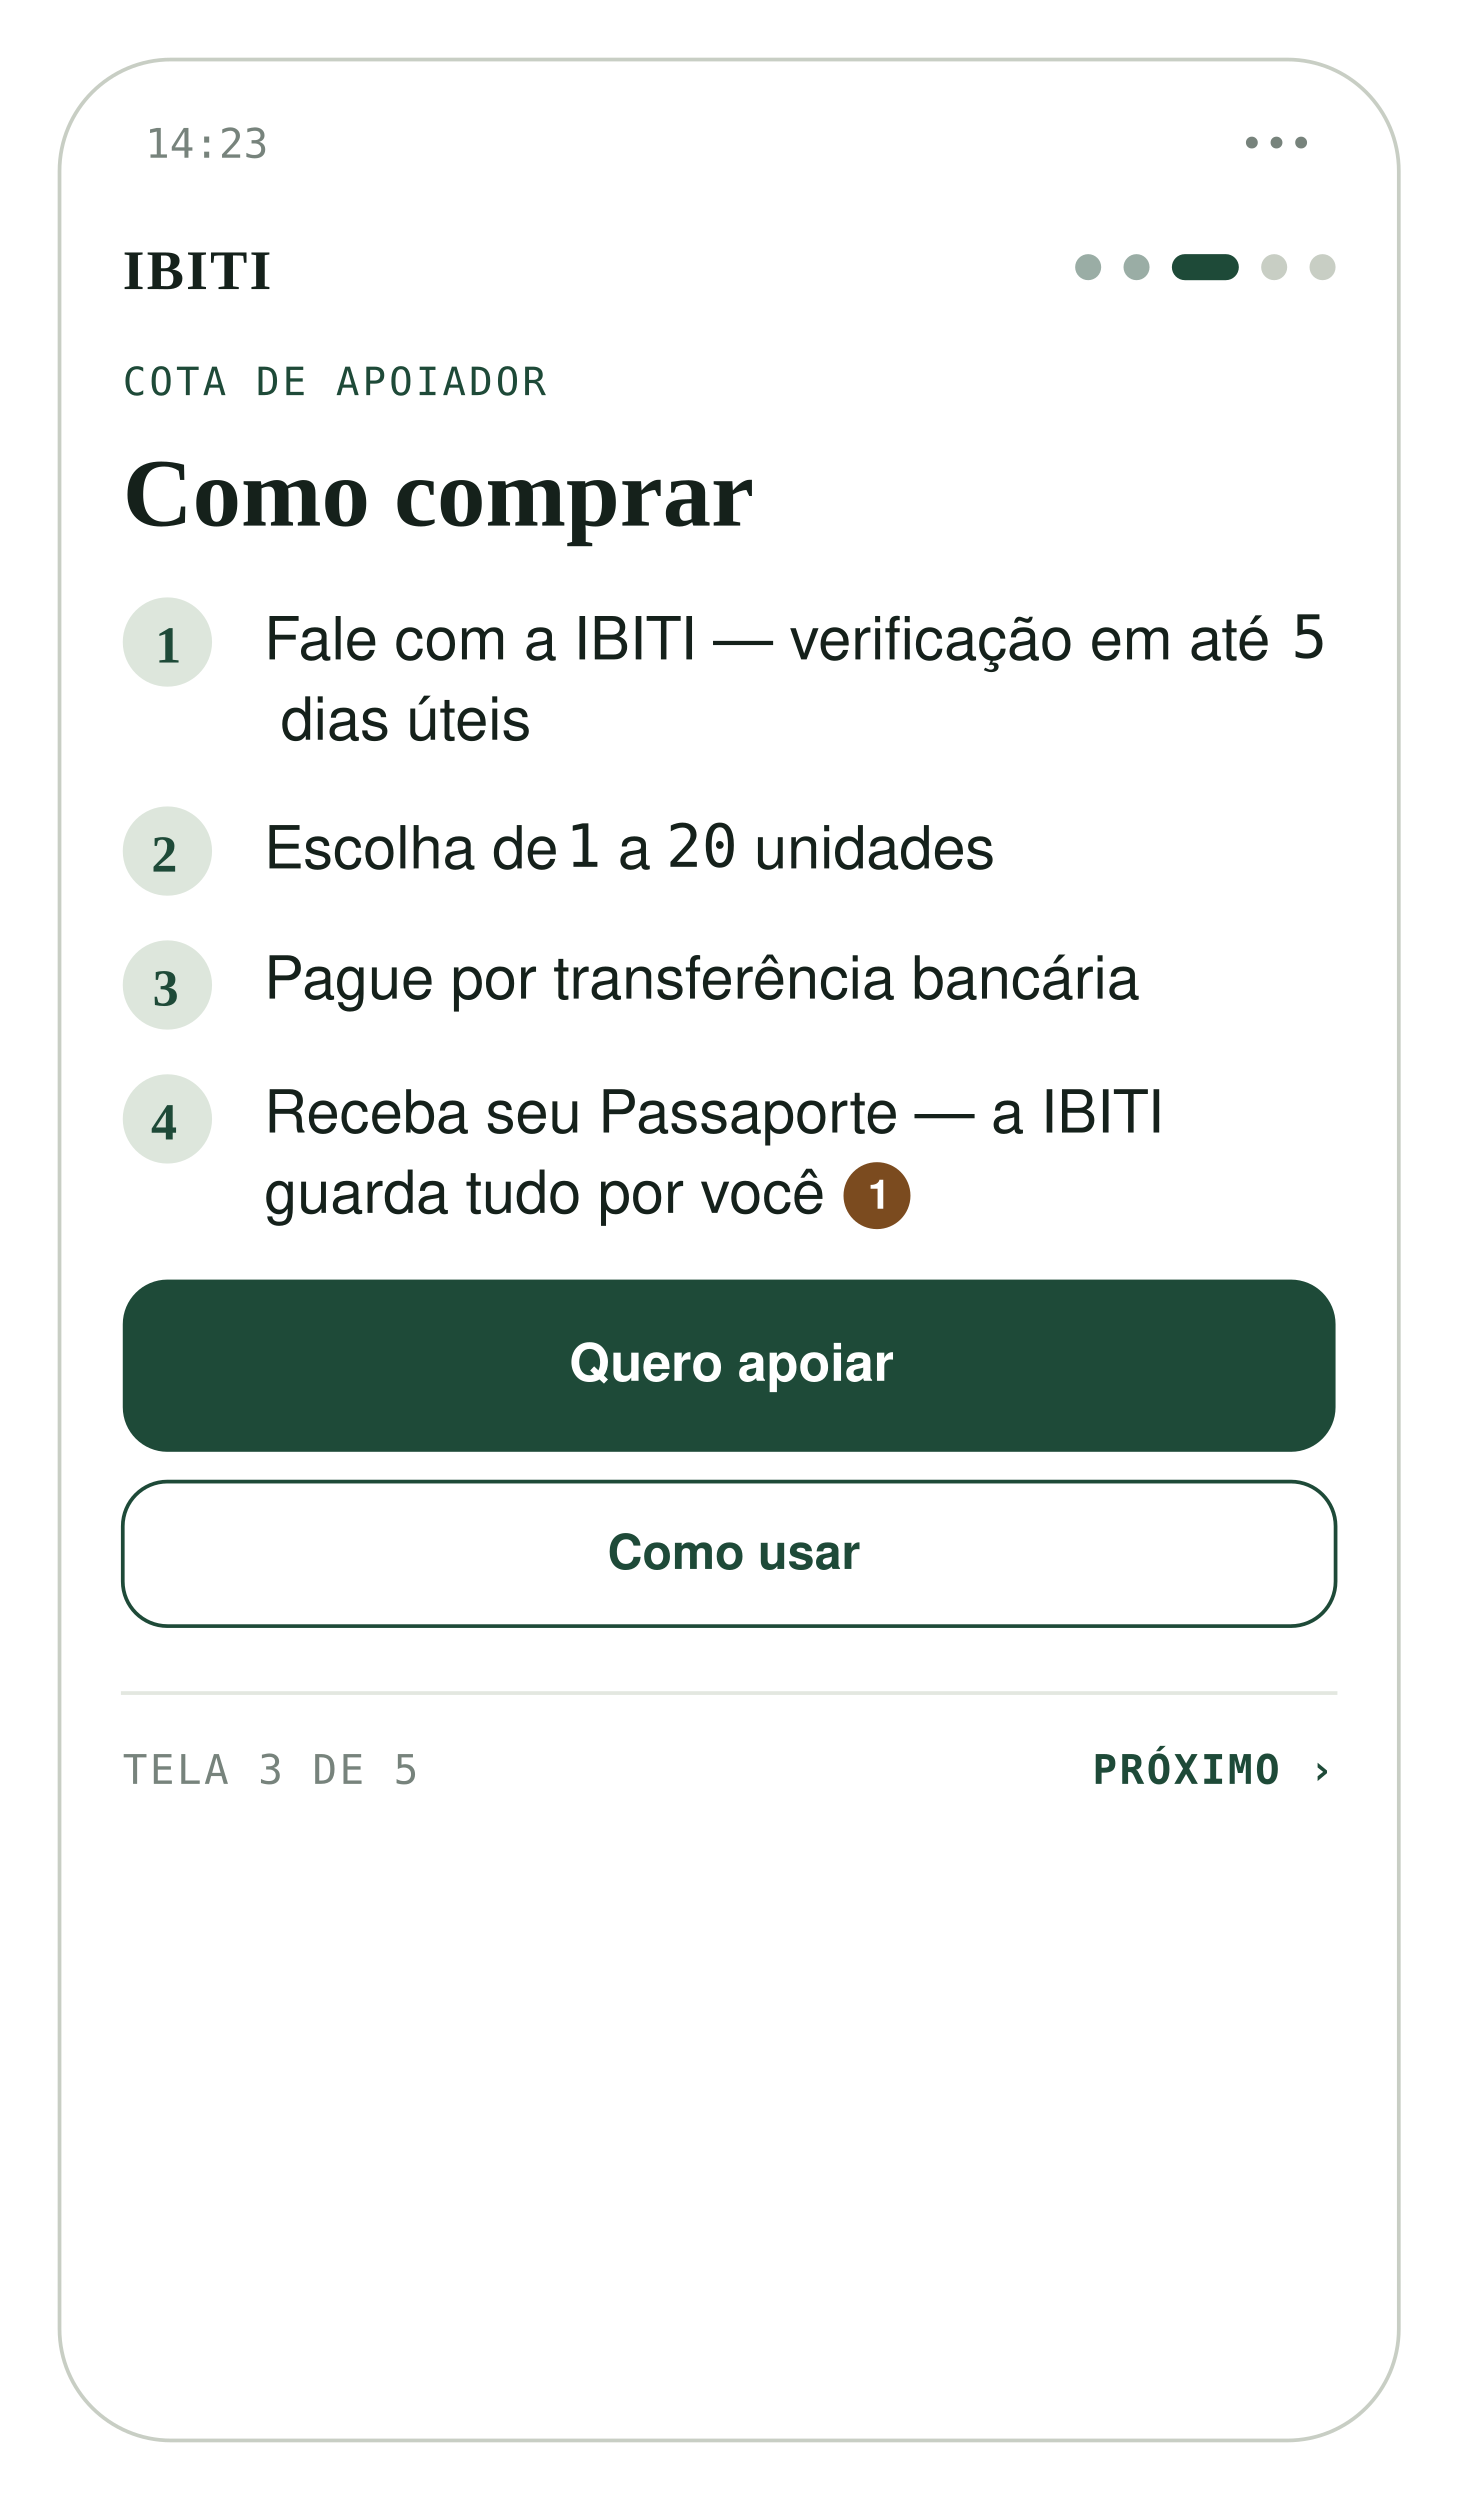
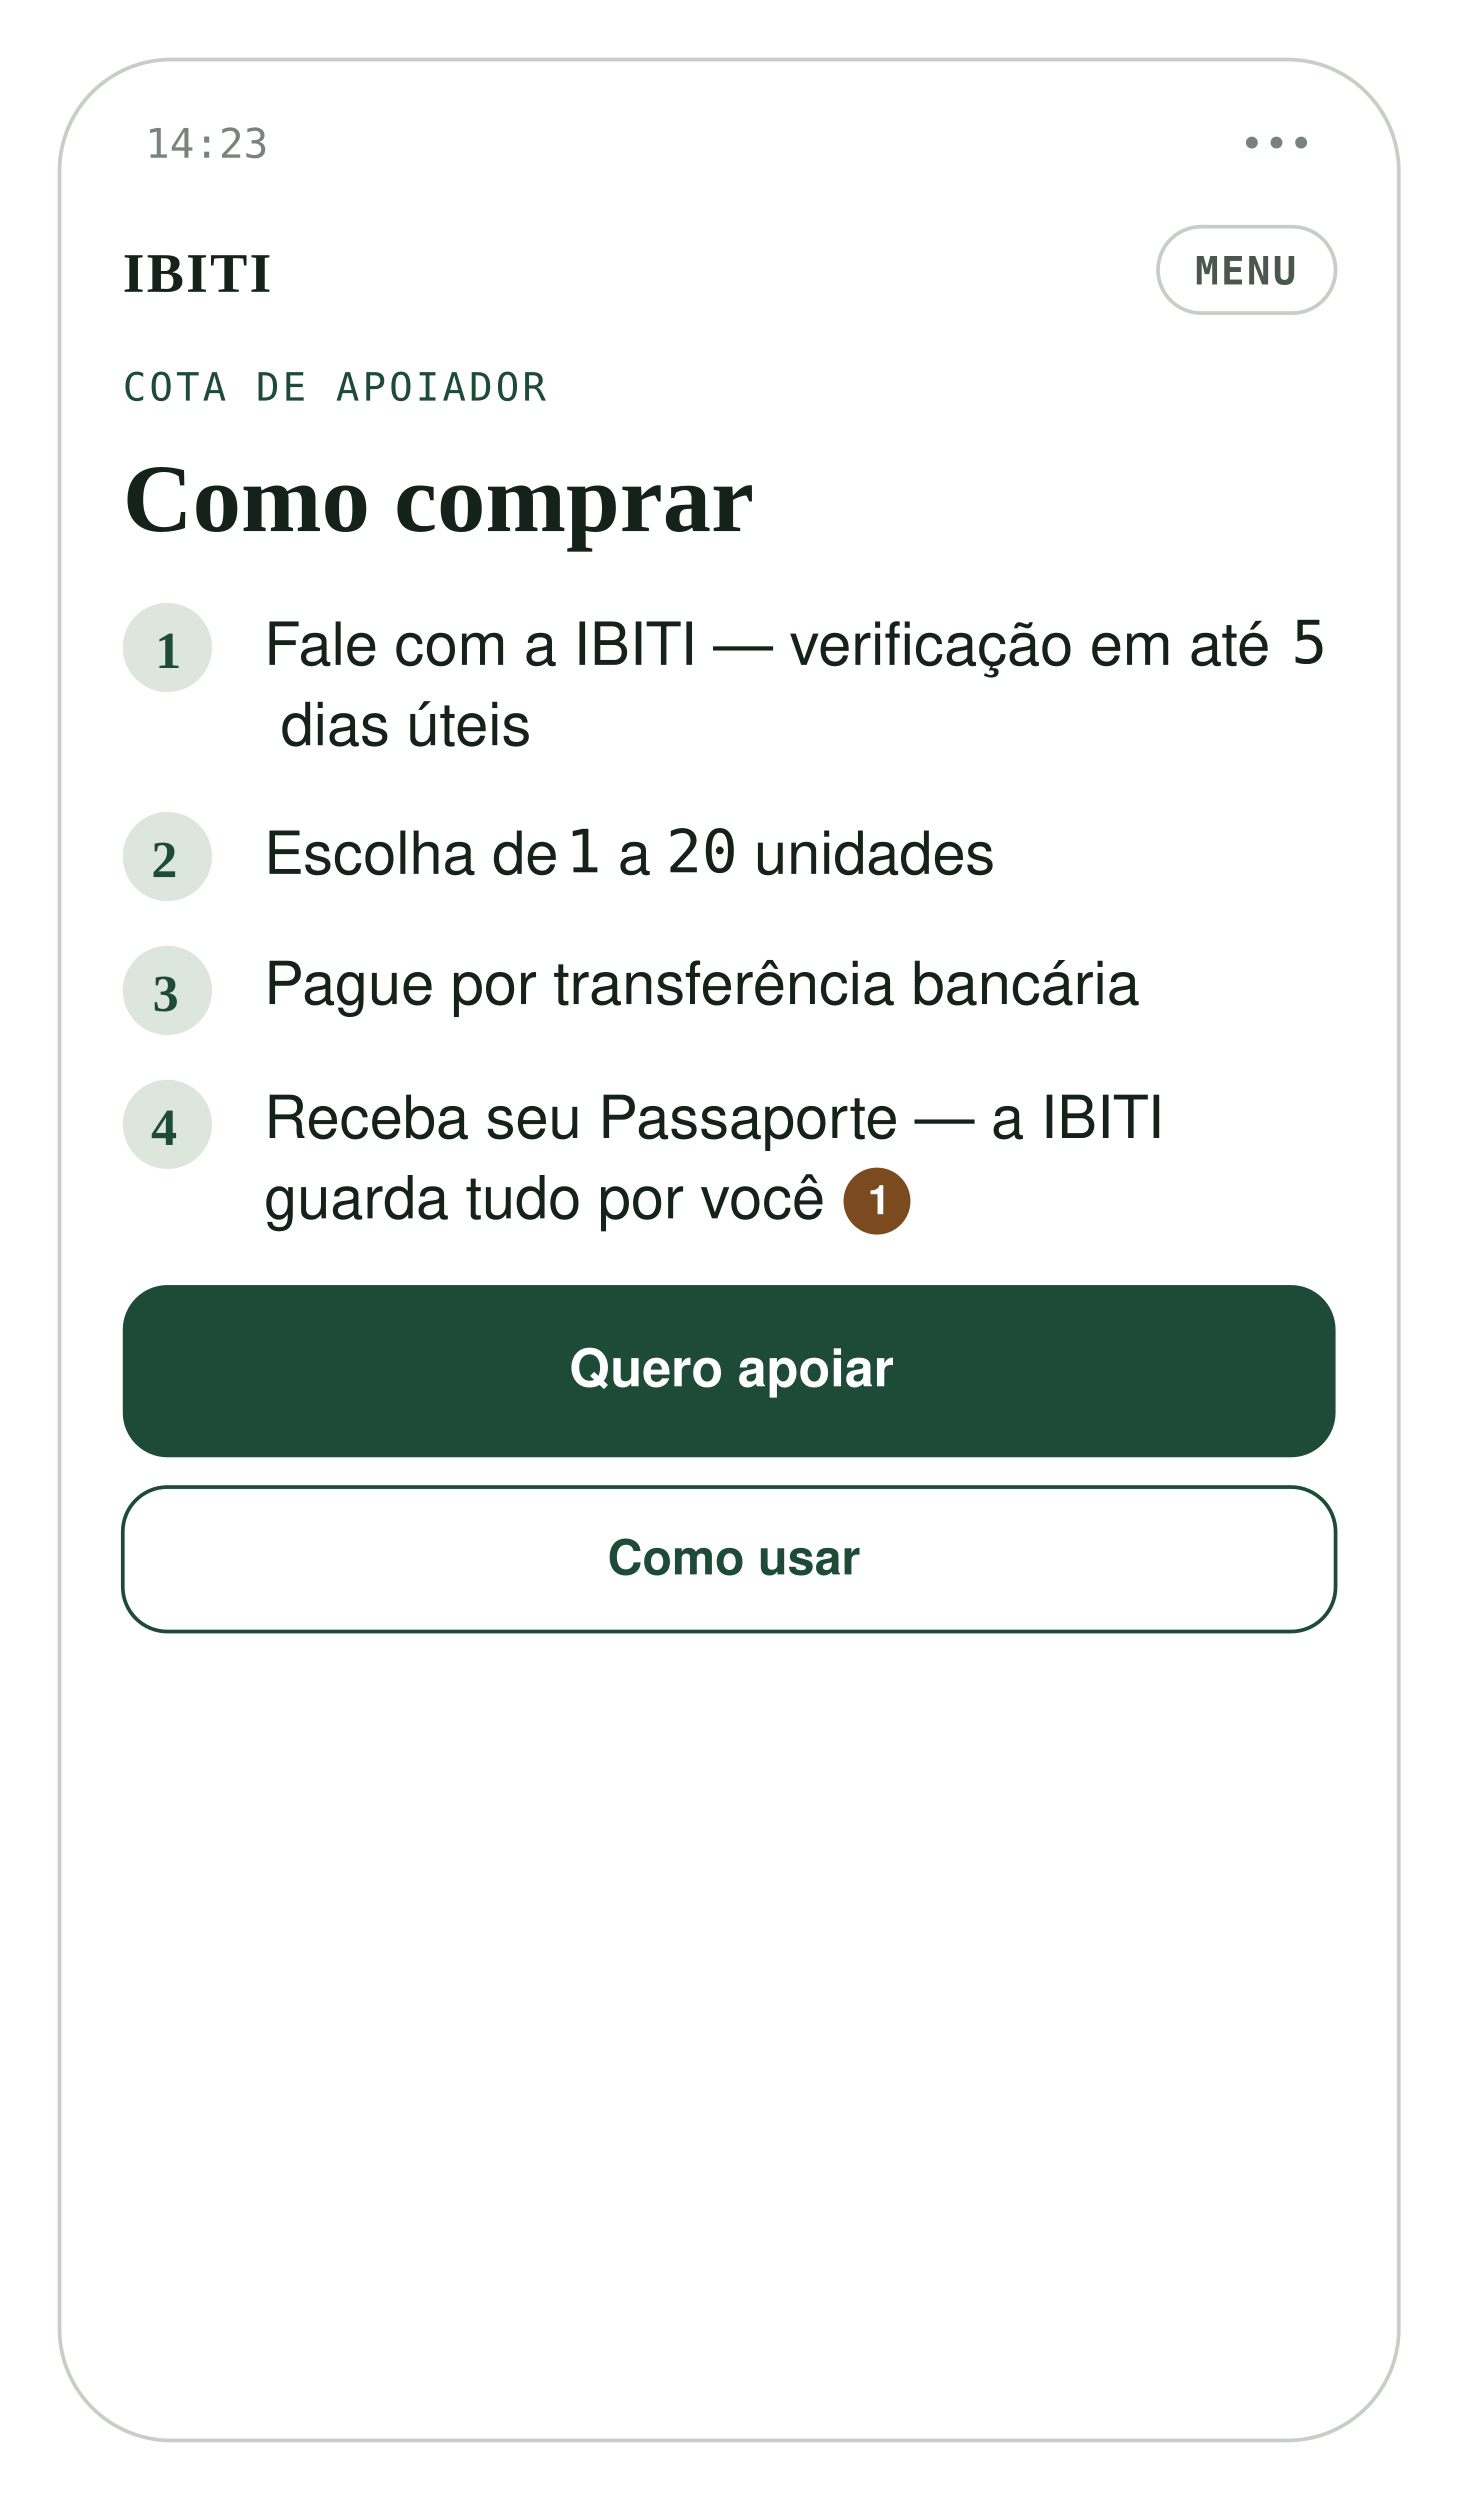
<svg xmlns="http://www.w3.org/2000/svg" data-stacking-context="true" aria-owns="solo-stage1" width="392" height="672" viewBox="54 0 392 672">
  <style />
  <g data-stacking-layer="rootBackgroundAndBorders" />
  <g data-stacking-layer="childStackingContextsWithNegativeStackLevels" />
  <g data-stacking-layer="inFlowNonInlineNonPositionedDescendants" />
  <g data-stacking-layer="nonPositionedFloats" />
  <g data-stacking-layer="inFlowInlineLevelNonPositionedDescendants" />
  <g data-stacking-layer="childStackingContextsWithStackLevelZeroAndPositionedDescendantsWithStackLevelZero" />
  <g data-stacking-layer="childStackingContextsWithPositiveStackLevels" />
  <g data-tag="div" id="solo-stage1" class="solo-stage" data-z-index="auto" data-stacking-context="true" aria-owns="phone1">
-     <g data-tag="div" id="phone1" class="phone" data-z-index="auto" data-stacking-context="true" aria-owns="status1 topbar1 ph-eyebrow1 h11 pontos1 btn1 btn2 phnav1">
+     <g data-tag="div" id="phone1" class="phone" data-z-index="auto" data-stacking-context="true" aria-owns="status1 topbar1 ph-eyebrow1 h11 pontos1 btn1 btn2">
      <g data-stacking-layer="rootBackgroundAndBorders">
        <rect width="360" height="640" x="70" y="16" fill="rgb(255, 255, 255)" stroke="rgb(200, 206, 196)" stroke-width="1px" rx="30" ry="30" />
      </g>
      <g data-tag="div" id="status1" class="status" data-z-index="auto" data-stacking-context="true" aria-owns="span1 span2">
        <g data-tag="span" id="span1" data-z-index="auto" data-stacking-context="true">
          <text color="rgb(119, 131, 124)" dominant-baseline="text-after-edge" font-family="&quot;IBM Plex Mono&quot;, Menlo, Consolas, monospace" font-size="11px" font-size-adjust="none" font-stretch="100%" font-style="normal" font-variant="normal" font-weight="400" direction="ltr" letter-spacing="normal" text-decoration="none" text-anchor="start" text-rendering="auto" unicode-bidi="normal" word-spacing="0px" writing-mode="horizontal-tb" user-select="auto" fill="rgb(119, 131, 124)">
            <tspan xml:space="preserve" x="93" y="45" textLength="33" lengthAdjust="spacingAndGlyphs">14:23</tspan>
          </text>
        </g>
        <g data-tag="span" id="span2" data-z-index="auto" data-stacking-context="true">
          <text color="rgb(119, 131, 124)" dominant-baseline="text-after-edge" font-family="&quot;IBM Plex Mono&quot;, Menlo, Consolas, monospace" font-size="11px" font-size-adjust="none" font-stretch="100%" font-style="normal" font-variant="normal" font-weight="400" direction="ltr" letter-spacing="normal" text-decoration="none" text-anchor="start" text-rendering="auto" unicode-bidi="normal" word-spacing="0px" writing-mode="horizontal-tb" user-select="auto" fill="rgb(119, 131, 124)">
            <tspan xml:space="preserve" x="387.188" y="45" textLength="19.812" lengthAdjust="spacingAndGlyphs">•••</tspan>
          </text>
        </g>
      </g>
-       <g data-tag="div" id="topbar1" class="topbar" data-z-index="auto" data-stacking-context="true" aria-owns="brand1 dots1">
+       <g data-tag="div" id="topbar1" class="topbar" data-z-index="auto" data-stacking-context="true" aria-owns="brand1 menu-chip1">
        <g data-tag="span" id="brand1" class="brand" data-z-index="auto" data-stacking-context="true">
          <text color="rgb(21, 33, 27)" dominant-baseline="text-after-edge" font-family="Fraunces, &quot;Iowan Old Style&quot;, Georgia, &quot;Times New Roman&quot;, serif" font-size="15px" font-size-adjust="none" font-stretch="100%" font-style="normal" font-variant="normal" font-weight="600" direction="ltr" letter-spacing="0.6px" text-decoration="none" text-anchor="start" text-rendering="auto" unicode-bidi="normal" word-spacing="0px" writing-mode="horizontal-tb" user-select="auto" fill="rgb(21, 33, 27)">
-             <tspan xml:space="preserve" x="87" y="80.938" textLength="42.422" lengthAdjust="spacingAndGlyphs">IBITI</tspan>
+             <tspan xml:space="preserve" x="87" y="81.672" textLength="42.422" lengthAdjust="spacingAndGlyphs">IBITI</tspan>
          </text>
        </g>
-         <g data-tag="span" id="dots1" class="dots" data-z-index="auto" data-stacking-context="true" aria-owns="done1 done2 on1 i1 i2">
-           <g data-tag="i" id="done1" class="done" data-z-index="auto" data-stacking-context="true" opacity="0.45">
-             <g data-stacking-layer="rootBackgroundAndBorders">
-               <rect width="7" height="7" x="343" y="68.312" fill="rgb(30, 74, 56)" rx="3.5" ry="3.5" />
-             </g>
+         <g data-tag="span" id="menu-chip1" class="menu-chip" data-z-index="auto" data-stacking-context="true">
+           <g data-stacking-layer="rootBackgroundAndBorders">
+             <rect width="47.734" height="23.219" x="365.266" y="60.938" fill="rgba(0, 0, 0, 0)" stroke="rgb(200, 206, 196)" stroke-width="1px" rx="11.609" ry="11.609" />
          </g>
-           <g data-tag="i" id="done2" class="done" data-z-index="auto" data-stacking-context="true" opacity="0.45">
-             <g data-stacking-layer="rootBackgroundAndBorders">
-               <rect width="7" height="7" x="356" y="68.312" fill="rgb(30, 74, 56)" rx="3.5" ry="3.5" />
-             </g>
-           </g>
-           <g data-tag="i" id="on1" class="on" data-z-index="auto" data-stacking-context="true">
-             <g data-stacking-layer="rootBackgroundAndBorders">
-               <rect width="18" height="7" x="369" y="68.312" fill="rgb(30, 74, 56)" rx="3.5" ry="3.5" />
-             </g>
-           </g>
-           <g data-tag="i" id="i1" data-z-index="auto" data-stacking-context="true">
-             <g data-stacking-layer="rootBackgroundAndBorders">
-               <rect width="7" height="7" x="393" y="68.312" fill="rgb(200, 206, 196)" rx="3.5" ry="3.5" />
-             </g>
-           </g>
-           <g data-tag="i" id="i2" data-z-index="auto" data-stacking-context="true">
-             <g data-stacking-layer="rootBackgroundAndBorders">
-               <rect width="7" height="7" x="406" y="68.312" fill="rgb(200, 206, 196)" rx="3.5" ry="3.5" />
-             </g>
-           </g>
+           <text color="rgb(74, 87, 79)" dominant-baseline="text-after-edge" font-family="&quot;IBM Plex Mono&quot;, Menlo, Consolas, monospace" font-size="10.5px" font-size-adjust="none" font-stretch="100%" font-style="normal" font-variant="normal" font-weight="700" direction="ltr" letter-spacing="0.63px" text-decoration="none" text-anchor="start" text-rendering="auto" unicode-bidi="normal" word-spacing="0px" writing-mode="horizontal-tb" user-select="auto" fill="rgb(74, 87, 79)">
+             <tspan xml:space="preserve" x="375.266" y="78.938" textLength="27.734" lengthAdjust="spacingAndGlyphs">MENU</tspan>
+           </text>
        </g>
      </g>
      <g data-tag="div" id="ph-eyebrow1" class="ph-eyebrow" data-z-index="auto" data-stacking-context="true">
        <text color="rgb(30, 74, 56)" dominant-baseline="text-after-edge" font-family="&quot;IBM Plex Mono&quot;, Menlo, Consolas, monospace" font-size="10.5px" font-size-adjust="none" font-stretch="100%" font-style="normal" font-variant="normal" font-weight="400" direction="ltr" letter-spacing="0.84px" text-decoration="none" text-anchor="start" text-rendering="auto" unicode-bidi="isolate" word-spacing="0px" writing-mode="horizontal-tb" user-select="auto" fill="rgb(30, 74, 56)">
-           <tspan xml:space="preserve" x="87" y="108.688" textLength="114.25" lengthAdjust="spacingAndGlyphs">COTA DE APOIADOR</tspan>
+           <tspan xml:space="preserve" x="87" y="110.156" textLength="114.25" lengthAdjust="spacingAndGlyphs">COTA DE APOIADOR</tspan>
        </text>
      </g>
      <g data-tag="div" id="h11" class="h1" data-z-index="auto" data-stacking-context="true">
        <text color="rgb(21, 33, 27)" dominant-baseline="text-after-edge" font-family="Fraunces, &quot;Iowan Old Style&quot;, Georgia, &quot;Times New Roman&quot;, serif" font-size="26px" font-size-adjust="none" font-stretch="100%" font-style="normal" font-variant="normal" font-weight="600" direction="ltr" letter-spacing="normal" text-decoration="none" text-anchor="start" text-rendering="auto" unicode-bidi="isolate" word-spacing="0px" writing-mode="horizontal-tb" user-select="auto" fill="rgb(21, 33, 27)">
-           <tspan xml:space="preserve" x="87" y="146.906" textLength="187.406" lengthAdjust="spacingAndGlyphs">Como comprar</tspan>
+           <tspan xml:space="preserve" x="87" y="148.375" textLength="187.406" lengthAdjust="spacingAndGlyphs">Como comprar</tspan>
        </text>
      </g>
      <g data-tag="ul" id="pontos1" class="pontos num" data-z-index="auto" data-stacking-context="true" role="list" aria-owns="li1 li2 li3 li4">
-         <g data-tag="li" id="li1" data-z-index="auto" data-stacking-context="true" role="listitem" aria-owns="i3 span3">
-           <g data-tag="i" id="i3" data-z-index="auto" data-stacking-context="true">
+         <g data-tag="li" id="li1" data-z-index="auto" data-stacking-context="true" role="listitem" aria-owns="i1 span3">
+           <g data-tag="i" id="i1" data-z-index="auto" data-stacking-context="true">
            <g data-stacking-layer="rootBackgroundAndBorders">
-               <rect width="24" height="24" x="87" y="160.578" fill="rgb(221, 230, 220)" rx="12" ry="12" />
+               <rect width="24" height="24" x="87" y="162.047" fill="rgb(221, 230, 220)" rx="12" ry="12" />
            </g>
            <text color="rgb(30, 74, 56)" dominant-baseline="text-after-edge" font-family="Fraunces, &quot;Iowan Old Style&quot;, Georgia, &quot;Times New Roman&quot;, serif" font-size="14px" font-size-adjust="none" font-stretch="100%" font-style="normal" font-variant="normal" font-weight="600" direction="ltr" letter-spacing="normal" text-decoration="none" text-anchor="start" text-rendering="auto" unicode-bidi="normal" word-spacing="0px" writing-mode="horizontal-tb" user-select="auto" fill="rgb(30, 74, 56)">
-               <tspan xml:space="preserve" x="95.719" y="181.125" textLength="6.562" lengthAdjust="spacingAndGlyphs">1</tspan>
+               <tspan xml:space="preserve" x="95.719" y="182.594" textLength="6.562" lengthAdjust="spacingAndGlyphs">1</tspan>
            </text>
          </g>
          <g data-tag="span" id="span3" data-z-index="auto" data-stacking-context="true" aria-owns="b1">
            <text color="rgb(21, 33, 27)" dominant-baseline="text-after-edge" font-family="&quot;Atkinson Hyperlegible&quot;, &quot;Helvetica Neue&quot;, Helvetica, Arial, sans-serif" font-size="16px" font-size-adjust="none" font-stretch="100%" font-style="normal" font-variant="normal" font-weight="400" direction="ltr" letter-spacing="normal" text-decoration="none" text-anchor="start" text-rendering="auto" unicode-bidi="normal" word-spacing="0px" writing-mode="horizontal-tb" user-select="auto" fill="rgb(21, 33, 27)">
-               <tspan xml:space="preserve" x="125" y="181.578" textLength="276.125" lengthAdjust="spacingAndGlyphs">Fale com a IBITI — verificação em até </tspan>
+               <tspan xml:space="preserve" x="125" y="183.047" textLength="276.125" lengthAdjust="spacingAndGlyphs">Fale com a IBITI — verificação em até </tspan>
            </text>
            <g data-tag="b" id="b1" data-z-index="auto" data-stacking-context="true">
              <text color="rgb(21, 33, 27)" dominant-baseline="text-after-edge" font-family="&quot;IBM Plex Mono&quot;, Menlo, Consolas, monospace" font-size="16px" font-size-adjust="none" font-stretch="100%" font-style="normal" font-variant="normal" font-weight="500" direction="ltr" letter-spacing="normal" text-decoration="none" text-anchor="start" text-rendering="auto" unicode-bidi="normal" word-spacing="0px" writing-mode="horizontal-tb" user-select="auto" fill="rgb(21, 33, 27)">
-                 <tspan xml:space="preserve" x="401.125" y="180.578" textLength="9.609" lengthAdjust="spacingAndGlyphs">5</tspan>
+                 <tspan xml:space="preserve" x="401.125" y="182.047" textLength="9.609" lengthAdjust="spacingAndGlyphs">5</tspan>
              </text>
            </g>
            <text color="rgb(21, 33, 27)" dominant-baseline="text-after-edge" font-family="&quot;Atkinson Hyperlegible&quot;, &quot;Helvetica Neue&quot;, Helvetica, Arial, sans-serif" font-size="16px" font-size-adjust="none" font-stretch="100%" font-style="normal" font-variant="normal" font-weight="400" direction="ltr" letter-spacing="normal" text-decoration="none" text-anchor="start" text-rendering="auto" unicode-bidi="normal" word-spacing="0px" writing-mode="horizontal-tb" user-select="auto" fill="rgb(21, 33, 27)">
-               <tspan xml:space="preserve" x="125" y="203.172" textLength="68.281" lengthAdjust="spacingAndGlyphs"> dias úteis</tspan>
+               <tspan xml:space="preserve" x="125" y="204.641" textLength="68.281" lengthAdjust="spacingAndGlyphs"> dias úteis</tspan>
            </text>
          </g>
        </g>
-         <g data-tag="li" id="li2" data-z-index="auto" data-stacking-context="true" role="listitem" aria-owns="i4 span4">
-           <g data-tag="i" id="i4" data-z-index="auto" data-stacking-context="true">
+         <g data-tag="li" id="li2" data-z-index="auto" data-stacking-context="true" role="listitem" aria-owns="i2 span4">
+           <g data-tag="i" id="i2" data-z-index="auto" data-stacking-context="true">
            <g data-stacking-layer="rootBackgroundAndBorders">
-               <rect width="24" height="24" x="87" y="216.766" fill="rgb(221, 230, 220)" rx="12" ry="12" />
+               <rect width="24" height="24" x="87" y="218.234" fill="rgb(221, 230, 220)" rx="12" ry="12" />
            </g>
            <text color="rgb(30, 74, 56)" dominant-baseline="text-after-edge" font-family="Fraunces, &quot;Iowan Old Style&quot;, Georgia, &quot;Times New Roman&quot;, serif" font-size="14px" font-size-adjust="none" font-stretch="100%" font-style="normal" font-variant="normal" font-weight="600" direction="ltr" letter-spacing="normal" text-decoration="none" text-anchor="start" text-rendering="auto" unicode-bidi="normal" word-spacing="0px" writing-mode="horizontal-tb" user-select="auto" fill="rgb(30, 74, 56)">
-               <tspan xml:space="preserve" x="94.672" y="237.312" textLength="8.656" lengthAdjust="spacingAndGlyphs">2</tspan>
+               <tspan xml:space="preserve" x="94.672" y="238.781" textLength="8.656" lengthAdjust="spacingAndGlyphs">2</tspan>
            </text>
          </g>
          <g data-tag="span" id="span4" data-z-index="auto" data-stacking-context="true" aria-owns="b2 b3">
            <text color="rgb(21, 33, 27)" dominant-baseline="text-after-edge" font-family="&quot;Atkinson Hyperlegible&quot;, &quot;Helvetica Neue&quot;, Helvetica, Arial, sans-serif" font-size="16px" font-size-adjust="none" font-stretch="100%" font-style="normal" font-variant="normal" font-weight="400" direction="ltr" letter-spacing="normal" text-decoration="none" text-anchor="start" text-rendering="auto" unicode-bidi="normal" word-spacing="0px" writing-mode="horizontal-tb" user-select="auto" fill="rgb(21, 33, 27)">
-               <tspan xml:space="preserve" x="125" y="237.766" textLength="81.031" lengthAdjust="spacingAndGlyphs">Escolha de </tspan>
+               <tspan xml:space="preserve" x="125" y="239.234" textLength="81.031" lengthAdjust="spacingAndGlyphs">Escolha de </tspan>
            </text>
            <g data-tag="b" id="b2" data-z-index="auto" data-stacking-context="true">
              <text color="rgb(21, 33, 27)" dominant-baseline="text-after-edge" font-family="&quot;IBM Plex Mono&quot;, Menlo, Consolas, monospace" font-size="16px" font-size-adjust="none" font-stretch="100%" font-style="normal" font-variant="normal" font-weight="500" direction="ltr" letter-spacing="normal" text-decoration="none" text-anchor="start" text-rendering="auto" unicode-bidi="normal" word-spacing="0px" writing-mode="horizontal-tb" user-select="auto" fill="rgb(21, 33, 27)">
-                 <tspan xml:space="preserve" x="206.031" y="236.766" textLength="9.609" lengthAdjust="spacingAndGlyphs">1</tspan>
+                 <tspan xml:space="preserve" x="206.031" y="238.234" textLength="9.609" lengthAdjust="spacingAndGlyphs">1</tspan>
              </text>
            </g>
            <text color="rgb(21, 33, 27)" dominant-baseline="text-after-edge" font-family="&quot;Atkinson Hyperlegible&quot;, &quot;Helvetica Neue&quot;, Helvetica, Arial, sans-serif" font-size="16px" font-size-adjust="none" font-stretch="100%" font-style="normal" font-variant="normal" font-weight="400" direction="ltr" letter-spacing="normal" text-decoration="none" text-anchor="start" text-rendering="auto" unicode-bidi="normal" word-spacing="0px" writing-mode="horizontal-tb" user-select="auto" fill="rgb(21, 33, 27)">
-               <tspan xml:space="preserve" x="215.641" y="237.766" textLength="17.391" lengthAdjust="spacingAndGlyphs"> a </tspan>
+               <tspan xml:space="preserve" x="215.641" y="239.234" textLength="17.391" lengthAdjust="spacingAndGlyphs"> a </tspan>
            </text>
            <g data-tag="b" id="b3" data-z-index="auto" data-stacking-context="true">
              <text color="rgb(21, 33, 27)" dominant-baseline="text-after-edge" font-family="&quot;IBM Plex Mono&quot;, Menlo, Consolas, monospace" font-size="16px" font-size-adjust="none" font-stretch="100%" font-style="normal" font-variant="normal" font-weight="500" direction="ltr" letter-spacing="normal" text-decoration="none" text-anchor="start" text-rendering="auto" unicode-bidi="normal" word-spacing="0px" writing-mode="horizontal-tb" user-select="auto" fill="rgb(21, 33, 27)">
-                 <tspan xml:space="preserve" x="233.031" y="236.766" textLength="19.203" lengthAdjust="spacingAndGlyphs">20</tspan>
+                 <tspan xml:space="preserve" x="233.031" y="238.234" textLength="19.203" lengthAdjust="spacingAndGlyphs">20</tspan>
              </text>
            </g>
            <text color="rgb(21, 33, 27)" dominant-baseline="text-after-edge" font-family="&quot;Atkinson Hyperlegible&quot;, &quot;Helvetica Neue&quot;, Helvetica, Arial, sans-serif" font-size="16px" font-size-adjust="none" font-stretch="100%" font-style="normal" font-variant="normal" font-weight="400" direction="ltr" letter-spacing="normal" text-decoration="none" text-anchor="start" text-rendering="auto" unicode-bidi="normal" word-spacing="0px" writing-mode="horizontal-tb" user-select="auto" fill="rgb(21, 33, 27)">
-               <tspan xml:space="preserve" x="252.234" y="237.766" textLength="68.875" lengthAdjust="spacingAndGlyphs"> unidades</tspan>
+               <tspan xml:space="preserve" x="252.234" y="239.234" textLength="68.875" lengthAdjust="spacingAndGlyphs"> unidades</tspan>
            </text>
          </g>
        </g>
-         <g data-tag="li" id="li3" data-z-index="auto" data-stacking-context="true" role="listitem" aria-owns="i5 span5">
-           <g data-tag="i" id="i5" data-z-index="auto" data-stacking-context="true">
+         <g data-tag="li" id="li3" data-z-index="auto" data-stacking-context="true" role="listitem" aria-owns="i3 span5">
+           <g data-tag="i" id="i3" data-z-index="auto" data-stacking-context="true">
            <g data-stacking-layer="rootBackgroundAndBorders">
-               <rect width="24" height="24" x="87" y="252.766" fill="rgb(221, 230, 220)" rx="12" ry="12" />
+               <rect width="24" height="24" x="87" y="254.234" fill="rgb(221, 230, 220)" rx="12" ry="12" />
            </g>
            <text color="rgb(30, 74, 56)" dominant-baseline="text-after-edge" font-family="Fraunces, &quot;Iowan Old Style&quot;, Georgia, &quot;Times New Roman&quot;, serif" font-size="14px" font-size-adjust="none" font-stretch="100%" font-style="normal" font-variant="normal" font-weight="600" direction="ltr" letter-spacing="normal" text-decoration="none" text-anchor="start" text-rendering="auto" unicode-bidi="normal" word-spacing="0px" writing-mode="horizontal-tb" user-select="auto" fill="rgb(30, 74, 56)">
-               <tspan xml:space="preserve" x="95.031" y="273.312" textLength="7.922" lengthAdjust="spacingAndGlyphs">3</tspan>
+               <tspan xml:space="preserve" x="95.031" y="274.781" textLength="7.922" lengthAdjust="spacingAndGlyphs">3</tspan>
            </text>
          </g>
          <g data-tag="span" id="span5" data-z-index="auto" data-stacking-context="true">
            <text color="rgb(21, 33, 27)" dominant-baseline="text-after-edge" font-family="&quot;Atkinson Hyperlegible&quot;, &quot;Helvetica Neue&quot;, Helvetica, Arial, sans-serif" font-size="16px" font-size-adjust="none" font-stretch="100%" font-style="normal" font-variant="normal" font-weight="400" direction="ltr" letter-spacing="normal" text-decoration="none" text-anchor="start" text-rendering="auto" unicode-bidi="normal" word-spacing="0px" writing-mode="horizontal-tb" user-select="auto" fill="rgb(21, 33, 27)">
-               <tspan xml:space="preserve" x="125" y="272.766" textLength="233.094" lengthAdjust="spacingAndGlyphs">Pague por transferência bancária</tspan>
+               <tspan xml:space="preserve" x="125" y="274.234" textLength="233.094" lengthAdjust="spacingAndGlyphs">Pague por transferência bancária</tspan>
            </text>
          </g>
        </g>
-         <g data-tag="li" id="li4" data-z-index="auto" data-stacking-context="true" role="listitem" aria-owns="i6 span6">
-           <g data-tag="i" id="i6" data-z-index="auto" data-stacking-context="true">
+         <g data-tag="li" id="li4" data-z-index="auto" data-stacking-context="true" role="listitem" aria-owns="i4 span6">
+           <g data-tag="i" id="i4" data-z-index="auto" data-stacking-context="true">
            <g data-stacking-layer="rootBackgroundAndBorders">
-               <rect width="24" height="24" x="87" y="288.766" fill="rgb(221, 230, 220)" rx="12" ry="12" />
+               <rect width="24" height="24" x="87" y="290.234" fill="rgb(221, 230, 220)" rx="12" ry="12" />
            </g>
            <text color="rgb(30, 74, 56)" dominant-baseline="text-after-edge" font-family="Fraunces, &quot;Iowan Old Style&quot;, Georgia, &quot;Times New Roman&quot;, serif" font-size="14px" font-size-adjust="none" font-stretch="100%" font-style="normal" font-variant="normal" font-weight="600" direction="ltr" letter-spacing="normal" text-decoration="none" text-anchor="start" text-rendering="auto" unicode-bidi="normal" word-spacing="0px" writing-mode="horizontal-tb" user-select="auto" fill="rgb(30, 74, 56)">
-               <tspan xml:space="preserve" x="94.594" y="309.312" textLength="8.812" lengthAdjust="spacingAndGlyphs">4</tspan>
+               <tspan xml:space="preserve" x="94.594" y="310.781" textLength="8.812" lengthAdjust="spacingAndGlyphs">4</tspan>
            </text>
          </g>
          <g data-tag="span" id="span6" data-z-index="auto" data-stacking-context="true" aria-owns="mark1">
            <text color="rgb(21, 33, 27)" dominant-baseline="text-after-edge" font-family="&quot;Atkinson Hyperlegible&quot;, &quot;Helvetica Neue&quot;, Helvetica, Arial, sans-serif" font-size="16px" font-size-adjust="none" font-stretch="100%" font-style="normal" font-variant="normal" font-weight="400" direction="ltr" letter-spacing="normal" text-decoration="none" text-anchor="start" text-rendering="auto" unicode-bidi="normal" word-spacing="0px" writing-mode="horizontal-tb" user-select="auto" fill="rgb(21, 33, 27)">
-               <tspan xml:space="preserve" x="125" y="308.766" textLength="238.141" lengthAdjust="spacingAndGlyphs">Receba seu Passaporte — a IBITI </tspan>
-               <tspan xml:space="preserve" x="125" y="330.359" textLength="149.734" lengthAdjust="spacingAndGlyphs">guarda tudo por você</tspan>
+               <tspan xml:space="preserve" x="125" y="310.234" textLength="238.141" lengthAdjust="spacingAndGlyphs">Receba seu Passaporte — a IBITI </tspan>
+               <tspan xml:space="preserve" x="125" y="331.828" textLength="149.734" lengthAdjust="spacingAndGlyphs">guarda tudo por você</tspan>
            </text>
            <g data-tag="span" id="mark1" class="mark" data-z-index="auto" data-stacking-context="true">
              <g data-stacking-layer="rootBackgroundAndBorders">
-                 <rect width="18" height="18" x="280.734" y="312.391" fill="rgb(123, 75, 31)" rx="9" ry="9" />
+                 <rect width="18" height="18" x="280.734" y="313.859" fill="rgb(123, 75, 31)" rx="9" ry="9" />
              </g>
              <text color="rgb(255, 255, 255)" dominant-baseline="text-after-edge" font-family="&quot;Atkinson Hyperlegible&quot;, &quot;Helvetica Neue&quot;, Helvetica, Arial, sans-serif" font-size="11px" font-size-adjust="none" font-stretch="100%" font-style="normal" font-variant="normal" font-weight="700" direction="ltr" letter-spacing="normal" text-decoration="none" text-anchor="start" text-rendering="auto" unicode-bidi="normal" word-spacing="0px" writing-mode="horizontal-tb" user-select="auto" fill="rgb(255, 255, 255)">
-                 <tspan xml:space="preserve" x="287.266" y="327.891" textLength="4.938" lengthAdjust="spacingAndGlyphs">1</tspan>
+                 <tspan xml:space="preserve" x="287.266" y="329.359" textLength="4.938" lengthAdjust="spacingAndGlyphs">1</tspan>
              </text>
            </g>
          </g>
        </g>
      </g>
      <a data-tag="a" id="btn1" class="btn primary" data-z-index="auto" data-stacking-context="true" role="link">
        <g data-stacking-layer="rootBackgroundAndBorders">
-           <rect width="326" height="46.297" x="87" y="343.953" fill="rgb(30, 74, 56)" rx="12" ry="12" />
+           <rect width="326" height="46.297" x="87" y="345.422" fill="rgb(30, 74, 56)" rx="12" ry="12" />
        </g>
        <text color="rgb(255, 255, 255)" dominant-baseline="text-after-edge" font-family="&quot;Atkinson Hyperlegible&quot;, &quot;Helvetica Neue&quot;, Helvetica, Arial, sans-serif" font-size="14px" font-size-adjust="none" font-stretch="100%" font-style="normal" font-variant="normal" font-weight="700" direction="ltr" letter-spacing="normal" text-decoration="none" text-anchor="start" text-rendering="auto" unicode-bidi="normal" word-spacing="0px" writing-mode="horizontal-tb" user-select="auto" fill="rgb(255, 255, 255)">
-           <tspan xml:space="preserve" x="206.984" y="374.953" textLength="86.031" lengthAdjust="spacingAndGlyphs">Quero apoiar</tspan>
+           <tspan xml:space="preserve" x="206.984" y="376.422" textLength="86.031" lengthAdjust="spacingAndGlyphs">Quero apoiar</tspan>
        </text>
      </a>
      <a data-tag="a" id="btn2" class="btn secondary sm" data-z-index="auto" data-stacking-context="true" role="link">
        <g data-stacking-layer="rootBackgroundAndBorders">
-           <rect width="326" height="38.844" x="87" y="398.25" fill="rgba(0, 0, 0, 0)" stroke="rgb(30, 74, 56)" stroke-width="1px" rx="12" ry="12" />
+           <rect width="326" height="38.844" x="87" y="399.719" fill="rgba(0, 0, 0, 0)" stroke="rgb(30, 74, 56)" stroke-width="1px" rx="12" ry="12" />
        </g>
        <text color="rgb(30, 74, 56)" dominant-baseline="text-after-edge" font-family="&quot;Atkinson Hyperlegible&quot;, &quot;Helvetica Neue&quot;, Helvetica, Arial, sans-serif" font-size="13px" font-size-adjust="none" font-stretch="100%" font-style="normal" font-variant="normal" font-weight="700" direction="ltr" letter-spacing="normal" text-decoration="none" text-anchor="start" text-rendering="auto" unicode-bidi="normal" word-spacing="0px" writing-mode="horizontal-tb" user-select="auto" fill="rgb(30, 74, 56)">
-           <tspan xml:space="preserve" x="217.297" y="425.25" textLength="65.391" lengthAdjust="spacingAndGlyphs">Como usar</tspan>
+           <tspan xml:space="preserve" x="217.297" y="426.719" textLength="65.391" lengthAdjust="spacingAndGlyphs">Como usar</tspan>
        </text>
      </a>
-       <g data-tag="div" id="phnav1" class="phnav" data-z-index="auto" data-stacking-context="true" aria-owns="span7 b4">
-         <g data-stacking-layer="rootBackgroundAndBorders">
-           <line stroke-linecap="square" stroke="rgb(227, 231, 224)" stroke-width="1px" x1="87" x2="413" y1="455.094" y2="455.094" />
-         </g>
-         <g data-tag="span" id="span7" data-z-index="auto" data-stacking-context="true">
-           <text color="rgb(119, 131, 124)" dominant-baseline="text-after-edge" font-family="&quot;IBM Plex Mono&quot;, Menlo, Consolas, monospace" font-size="11px" font-size-adjust="none" font-stretch="100%" font-style="normal" font-variant="normal" font-weight="400" direction="ltr" letter-spacing="0.66px" text-decoration="none" text-anchor="start" text-rendering="auto" unicode-bidi="normal" word-spacing="0px" writing-mode="horizontal-tb" user-select="auto" fill="rgb(119, 131, 124)">
-             <tspan xml:space="preserve" x="87" y="482.094" textLength="79.875" lengthAdjust="spacingAndGlyphs">TELA 3 DE 5</tspan>
-           </text>
-         </g>
-         <g data-tag="b" id="b4" data-z-index="auto" data-stacking-context="true">
-           <text color="rgb(30, 74, 56)" dominant-baseline="text-after-edge" font-family="&quot;IBM Plex Mono&quot;, Menlo, Consolas, monospace" font-size="11px" font-size-adjust="none" font-stretch="100%" font-style="normal" font-variant="normal" font-weight="700" direction="ltr" letter-spacing="0.66px" text-decoration="none" text-anchor="start" text-rendering="auto" unicode-bidi="normal" word-spacing="0px" writing-mode="horizontal-tb" user-select="auto" fill="rgb(30, 74, 56)">
-             <tspan xml:space="preserve" x="347.656" y="482.094" textLength="65.344" lengthAdjust="spacingAndGlyphs">PRÓXIMO ›</tspan>
-           </text>
-         </g>
-       </g>
    </g>
  </g>
</svg>
